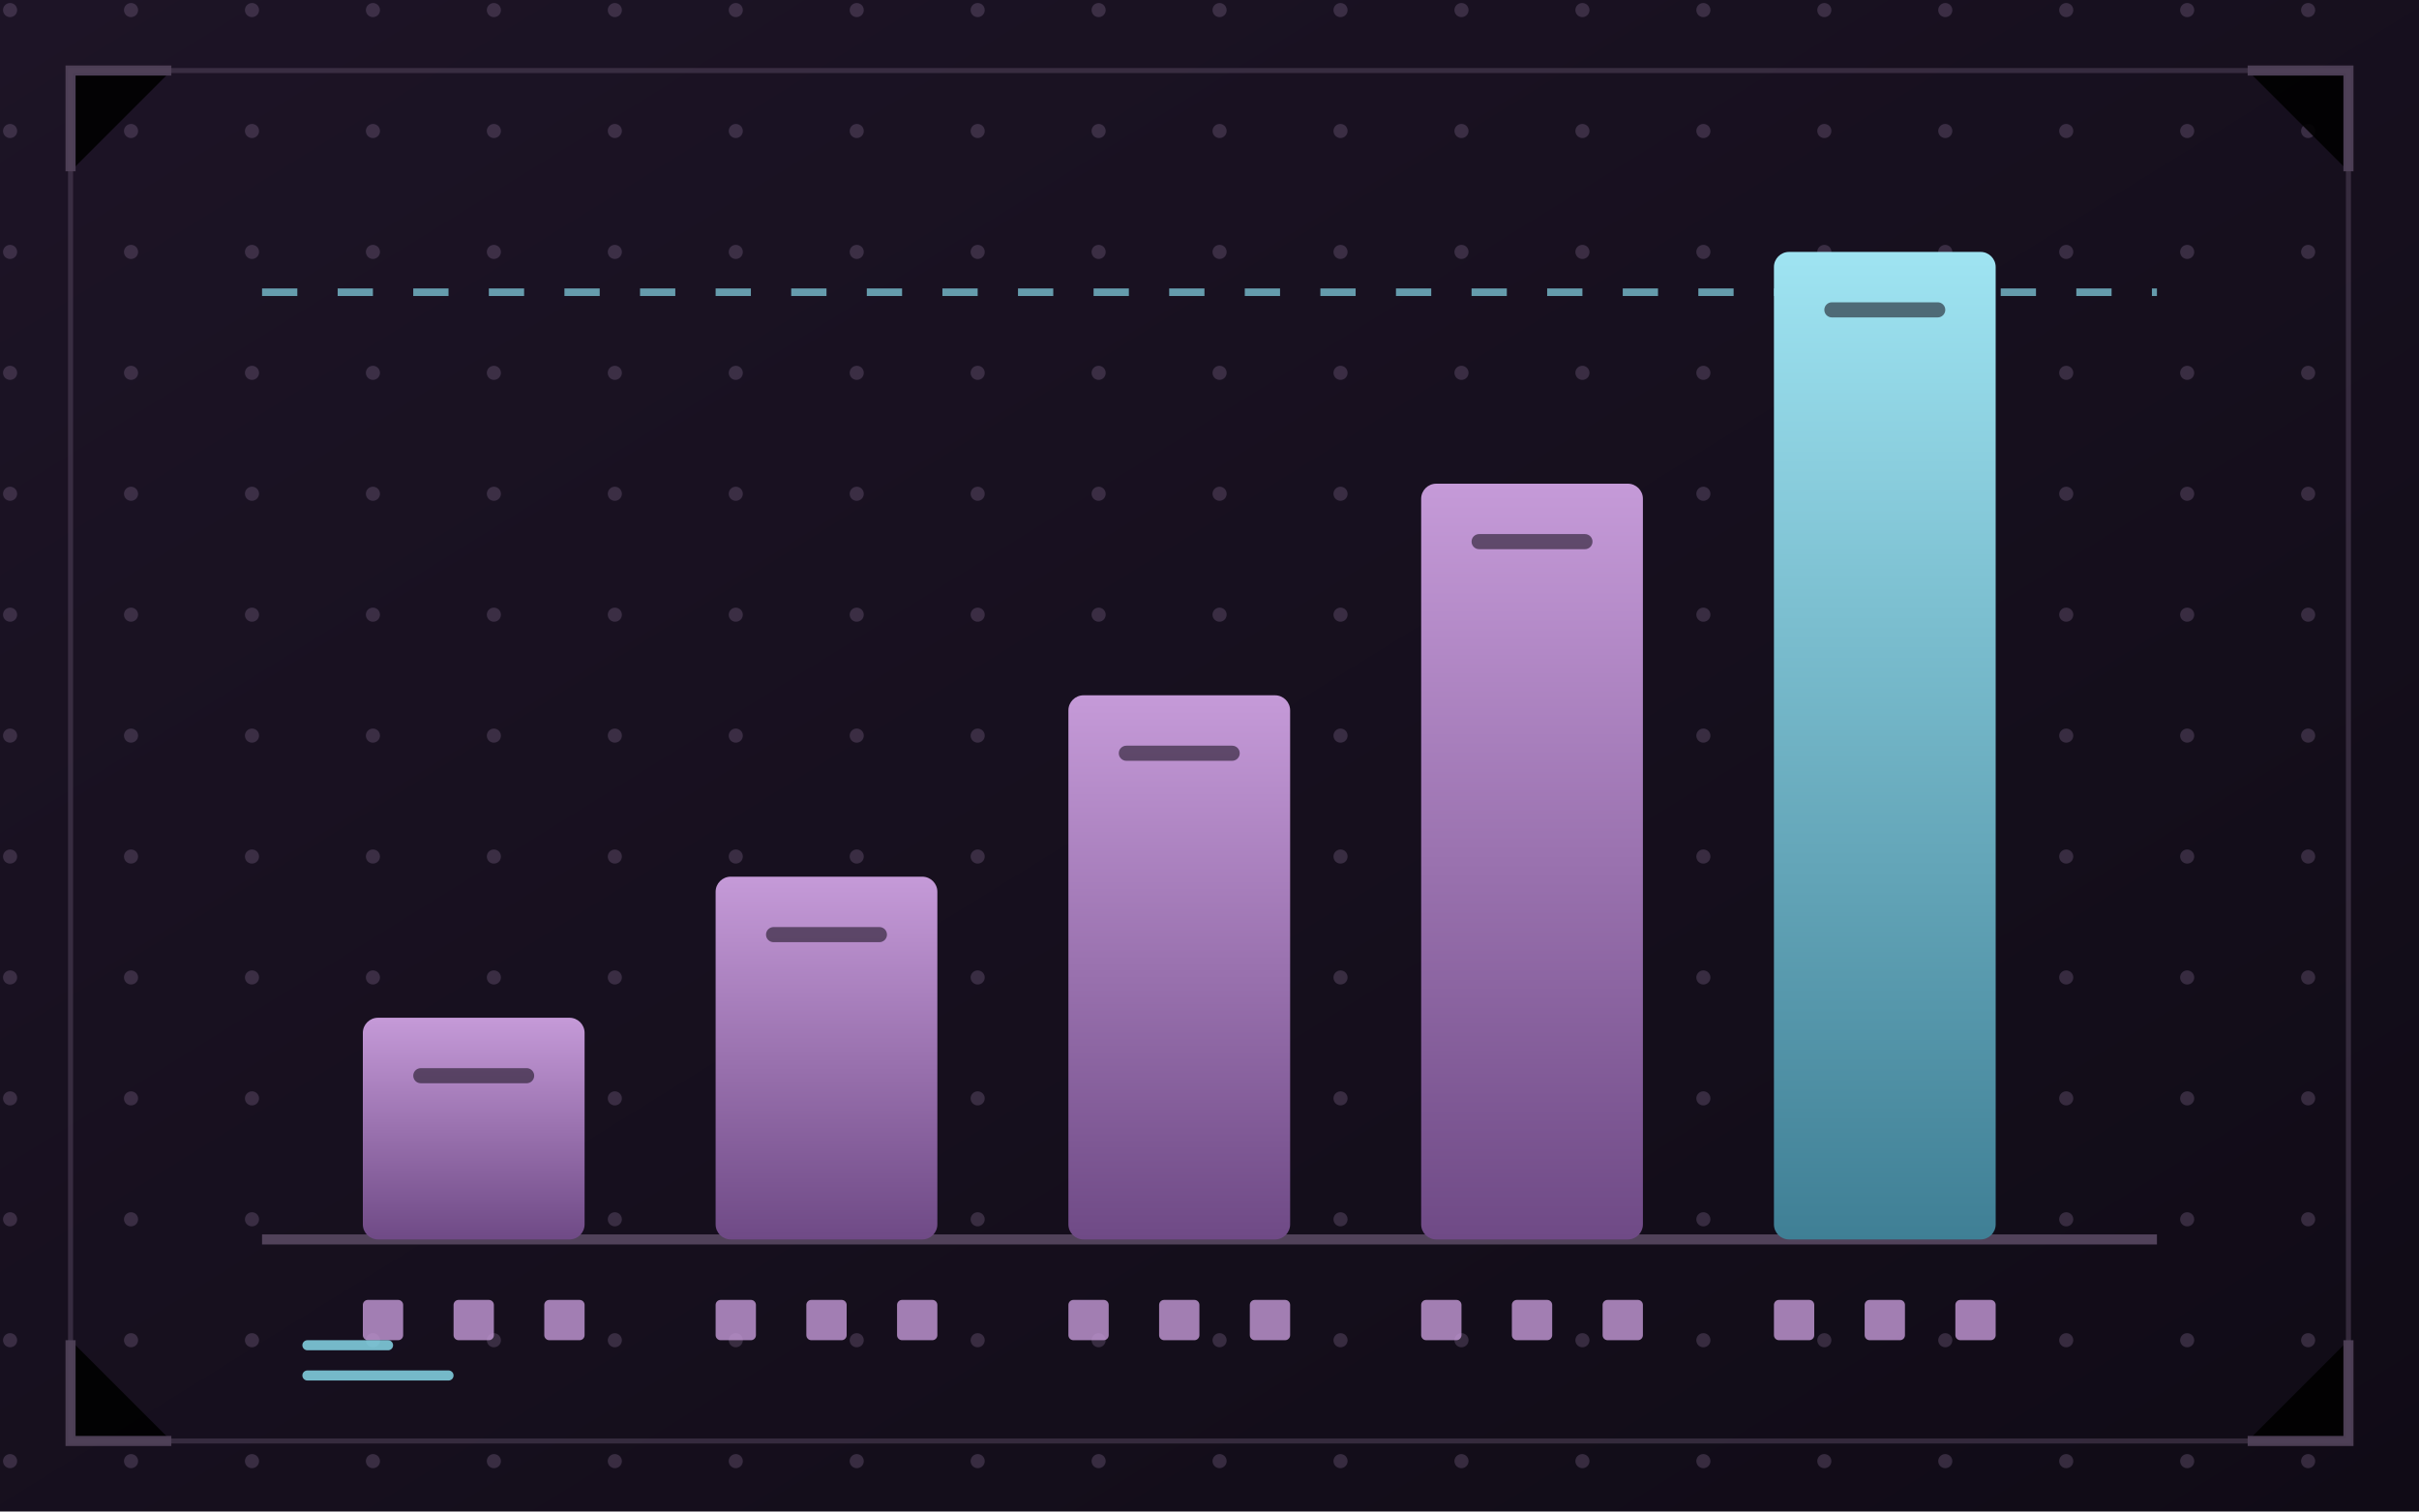
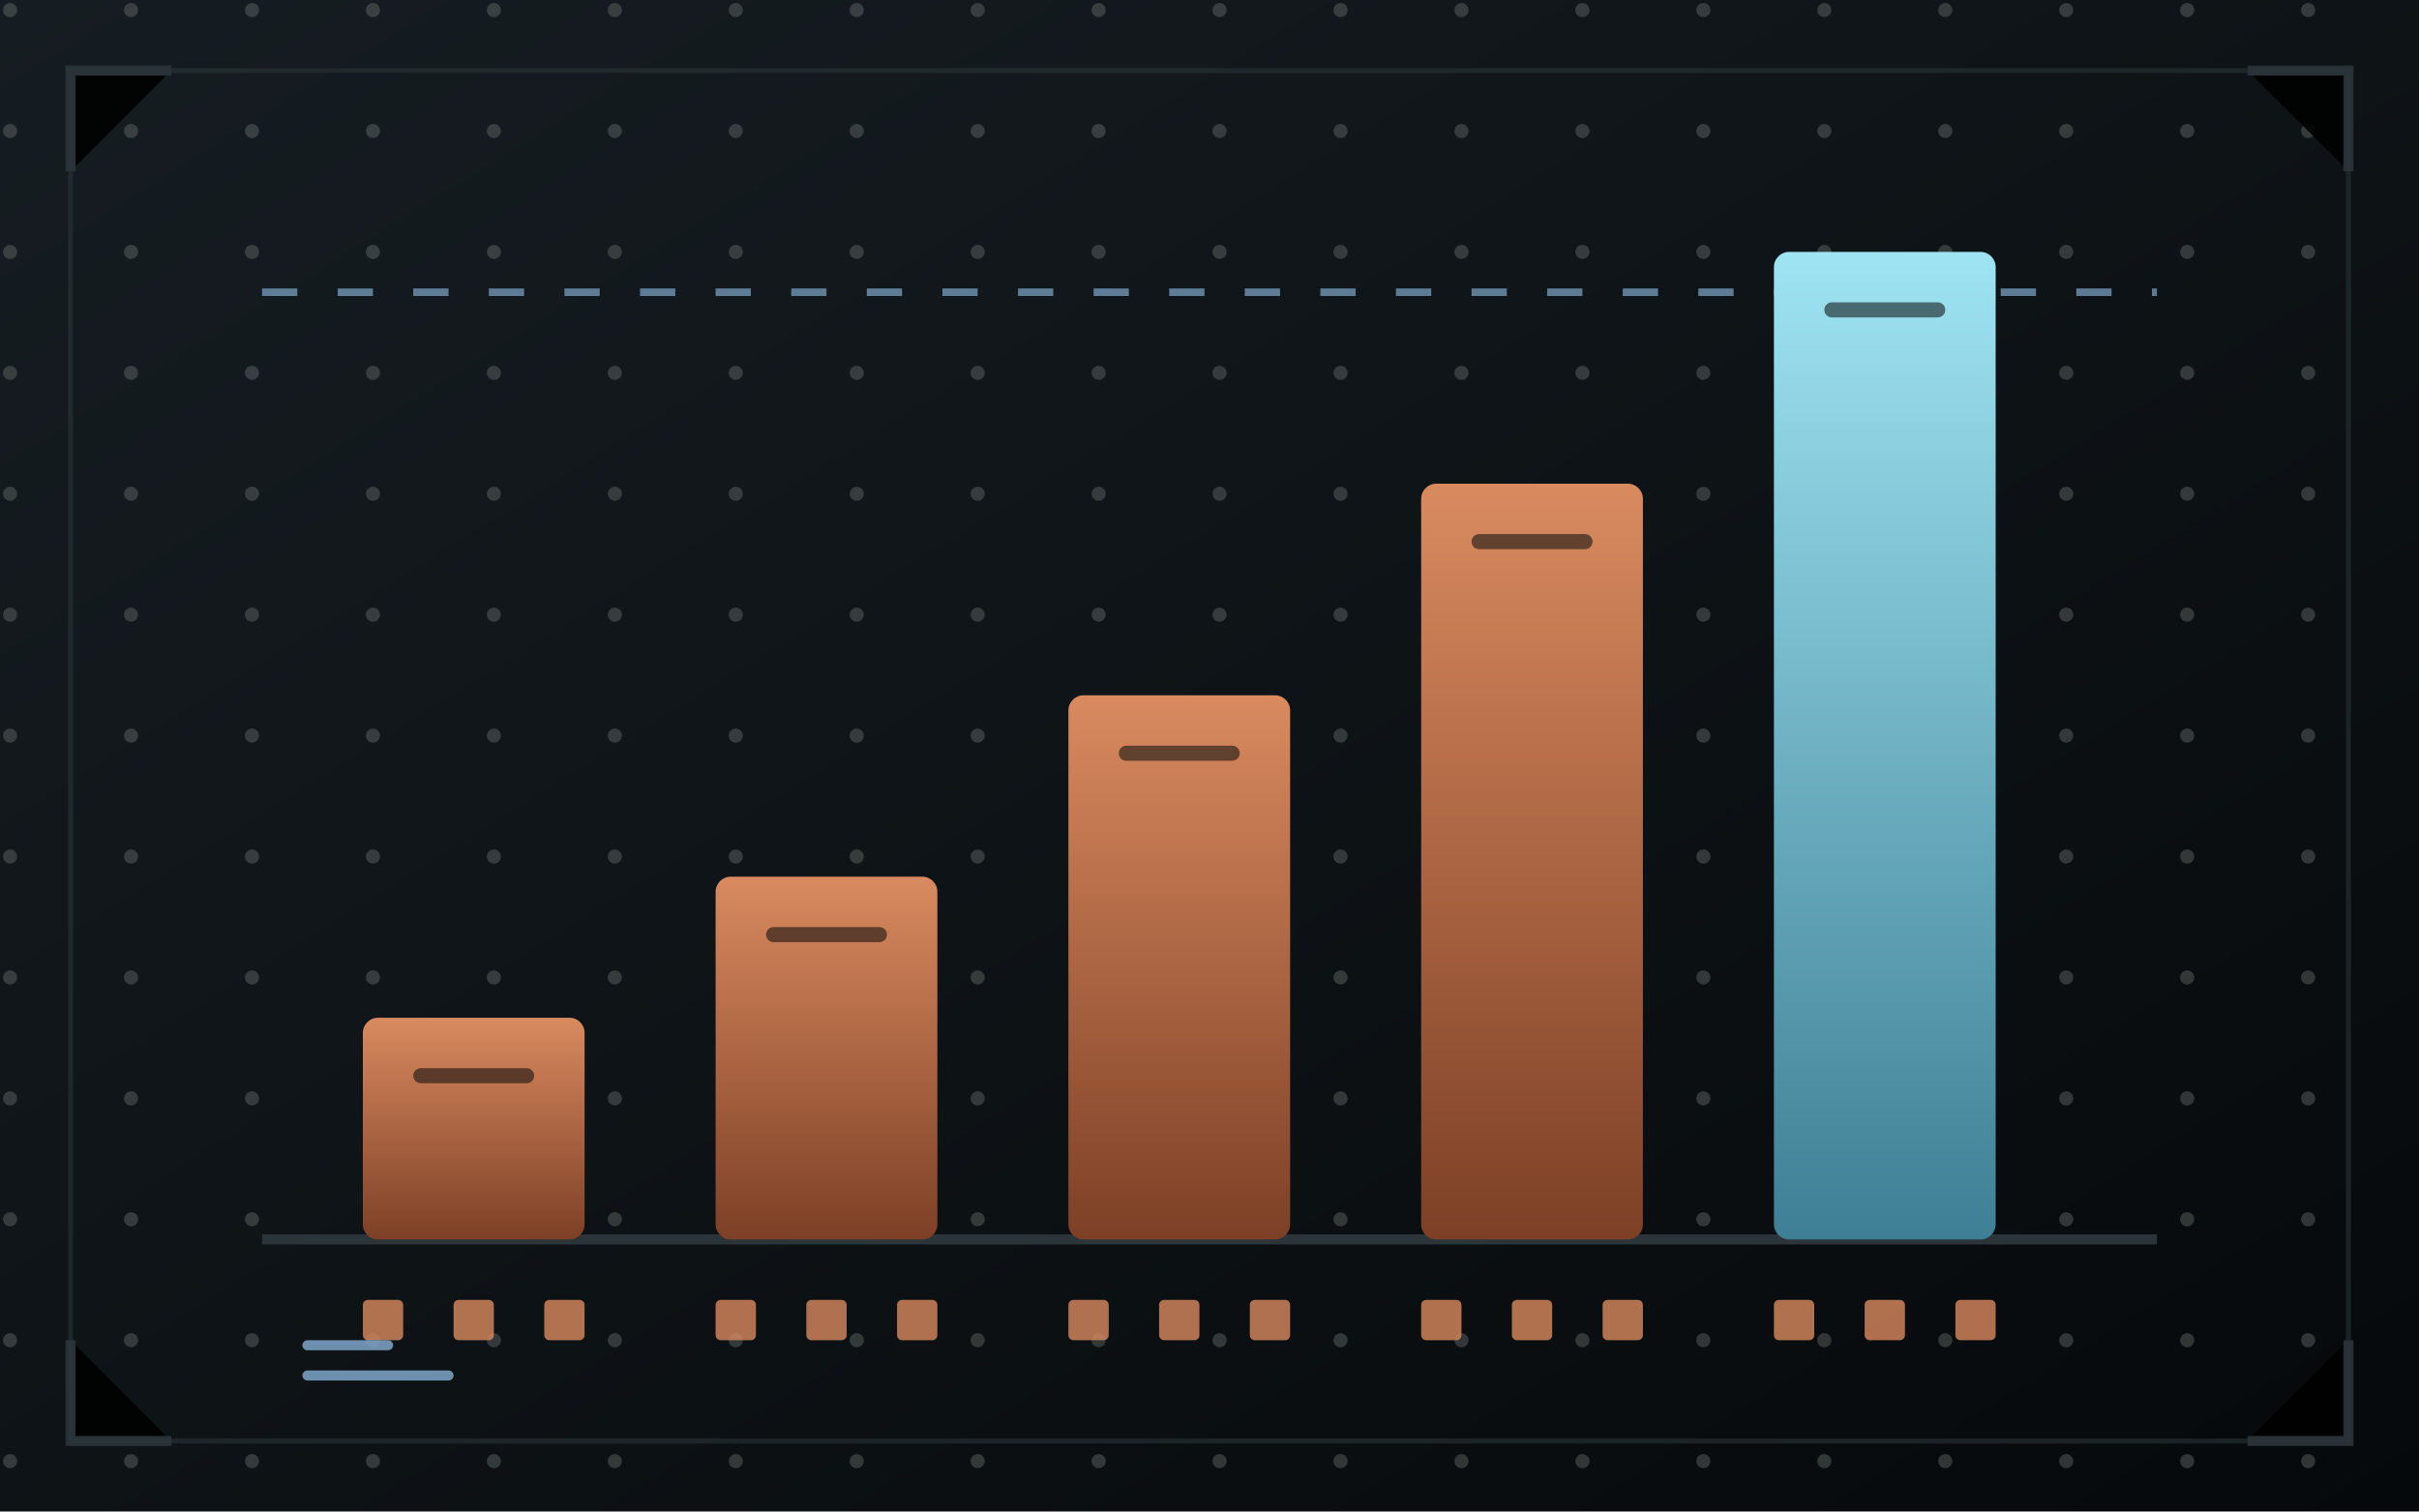
<svg xmlns="http://www.w3.org/2000/svg" viewBox="0 0 480 300" width="480" height="300" role="img" aria-labelledby="title">
  <defs>
    <linearGradient id="bg" x1="0" y1="0" x2="1" y2="1">
-       <stop offset="0" stop-color="#1d1426" />
-       <stop offset="1" stop-color="#100b16" />
+       <stop offset="0" stop-color="#161d22" />
+       <stop offset="1" stop-color="#06090b" />
    </linearGradient>
    <linearGradient id="bar" x1="0" y1="1" x2="0" y2="0">
-       <stop offset="0" stop-color="#6f4a86" />
-       <stop offset="1" stop-color="#c59ad8" />
+       <stop offset="0" stop-color="#7d4026" />
+       <stop offset="1" stop-color="#d98a5f" />
    </linearGradient>
    <linearGradient id="barTop" x1="0" y1="1" x2="0" y2="0">
      <stop offset="0" stop-color="#3f7f95" />
      <stop offset="1" stop-color="#9fe4f2" />
    </linearGradient>
    <pattern id="dots" width="24" height="24" patternUnits="userSpaceOnUse">
-       <circle cx="2" cy="2" r="1.4" fill="#7a6486" opacity="0.35" />
+       <circle cx="2" cy="2" r="1.4" fill="#7d8580" opacity="0.35" />
    </pattern>
  </defs>
  <rect width="480" height="300" fill="url(#bg)" />
  <rect width="480" height="300" fill="url(#dots)" />
-   <rect x="14" y="14" width="452" height="272" fill="none" stroke="#51425a" stroke-width="1" opacity="0.55" />
-   <g stroke="#51425a" stroke-width="2" opacity="0.9">
+   <rect x="14" y="14" width="452" height="272" fill="none" stroke="#2b3439" stroke-width="1" opacity="0.55" />
+   <g stroke="#2b3439" stroke-width="2" opacity="0.9">
    <path d="M14 34V14h20M446 14h20v20M466 266v20h-20M34 286H14v-20" />
  </g>
-   <line x1="52" y1="246" x2="428" y2="246" stroke="#51425a" stroke-width="2" />
-   <line x1="52" y1="58" x2="428" y2="58" stroke="#86d7e8" stroke-width="1.5" stroke-dasharray="7 8" opacity="0.7" />
-   <circle cx="382" cy="58" r="4" fill="#86d7e8" />
+   <line x1="52" y1="246" x2="428" y2="246" stroke="#2b3439" stroke-width="2" />
+   <line x1="52" y1="58" x2="428" y2="58" stroke="#7fa6c9" stroke-width="1.5" stroke-dasharray="7 8" opacity="0.7" />
+   <circle cx="382" cy="58" r="4" fill="#7fa6c9" />
  <g>
    <rect x="72" y="202" width="44" height="44" rx="3" fill="url(#bar)" />
    <rect x="142" y="174" width="44" height="72" rx="3" fill="url(#bar)" />
    <rect x="212" y="138" width="44" height="108" rx="3" fill="url(#bar)" />
    <rect x="282" y="96" width="44" height="150" rx="3" fill="url(#bar)" />
    <rect x="352" y="50" width="44" height="196" rx="3" fill="url(#barTop)" />
  </g>
-   <g fill="#100b16" opacity="0.55">
+   <g fill="#06090b" opacity="0.55">
    <rect x="82" y="212" width="24" height="3" rx="1.5" />
    <rect x="152" y="184" width="24" height="3" rx="1.5" />
    <rect x="222" y="148" width="24" height="3" rx="1.5" />
    <rect x="292" y="106" width="24" height="3" rx="1.5" />
    <rect x="362" y="60" width="24" height="3" rx="1.5" />
  </g>
-   <g fill="#c59ad8" opacity="0.8">
+   <g fill="#d98a5f" opacity="0.8">
    <rect x="72" y="258" width="8" height="8" rx="1" />
    <rect x="90" y="258" width="8" height="8" rx="1" />
    <rect x="108" y="258" width="8" height="8" rx="1" />
    <rect x="142" y="258" width="8" height="8" rx="1" />
    <rect x="160" y="258" width="8" height="8" rx="1" />
    <rect x="178" y="258" width="8" height="8" rx="1" />
    <rect x="212" y="258" width="8" height="8" rx="1" />
    <rect x="230" y="258" width="8" height="8" rx="1" />
    <rect x="248" y="258" width="8" height="8" rx="1" />
    <rect x="282" y="258" width="8" height="8" rx="1" />
    <rect x="300" y="258" width="8" height="8" rx="1" />
    <rect x="318" y="258" width="8" height="8" rx="1" />
    <rect x="352" y="258" width="8" height="8" rx="1" />
    <rect x="370" y="258" width="8" height="8" rx="1" />
    <rect x="388" y="258" width="8" height="8" rx="1" />
  </g>
-   <g fill="#86d7e8" opacity="0.85">
+   <g fill="#7fa6c9" opacity="0.85">
    <rect x="60" y="272" width="30" height="2" rx="1" />
    <rect x="60" y="266" width="18" height="2" rx="1" />
  </g>
</svg>
